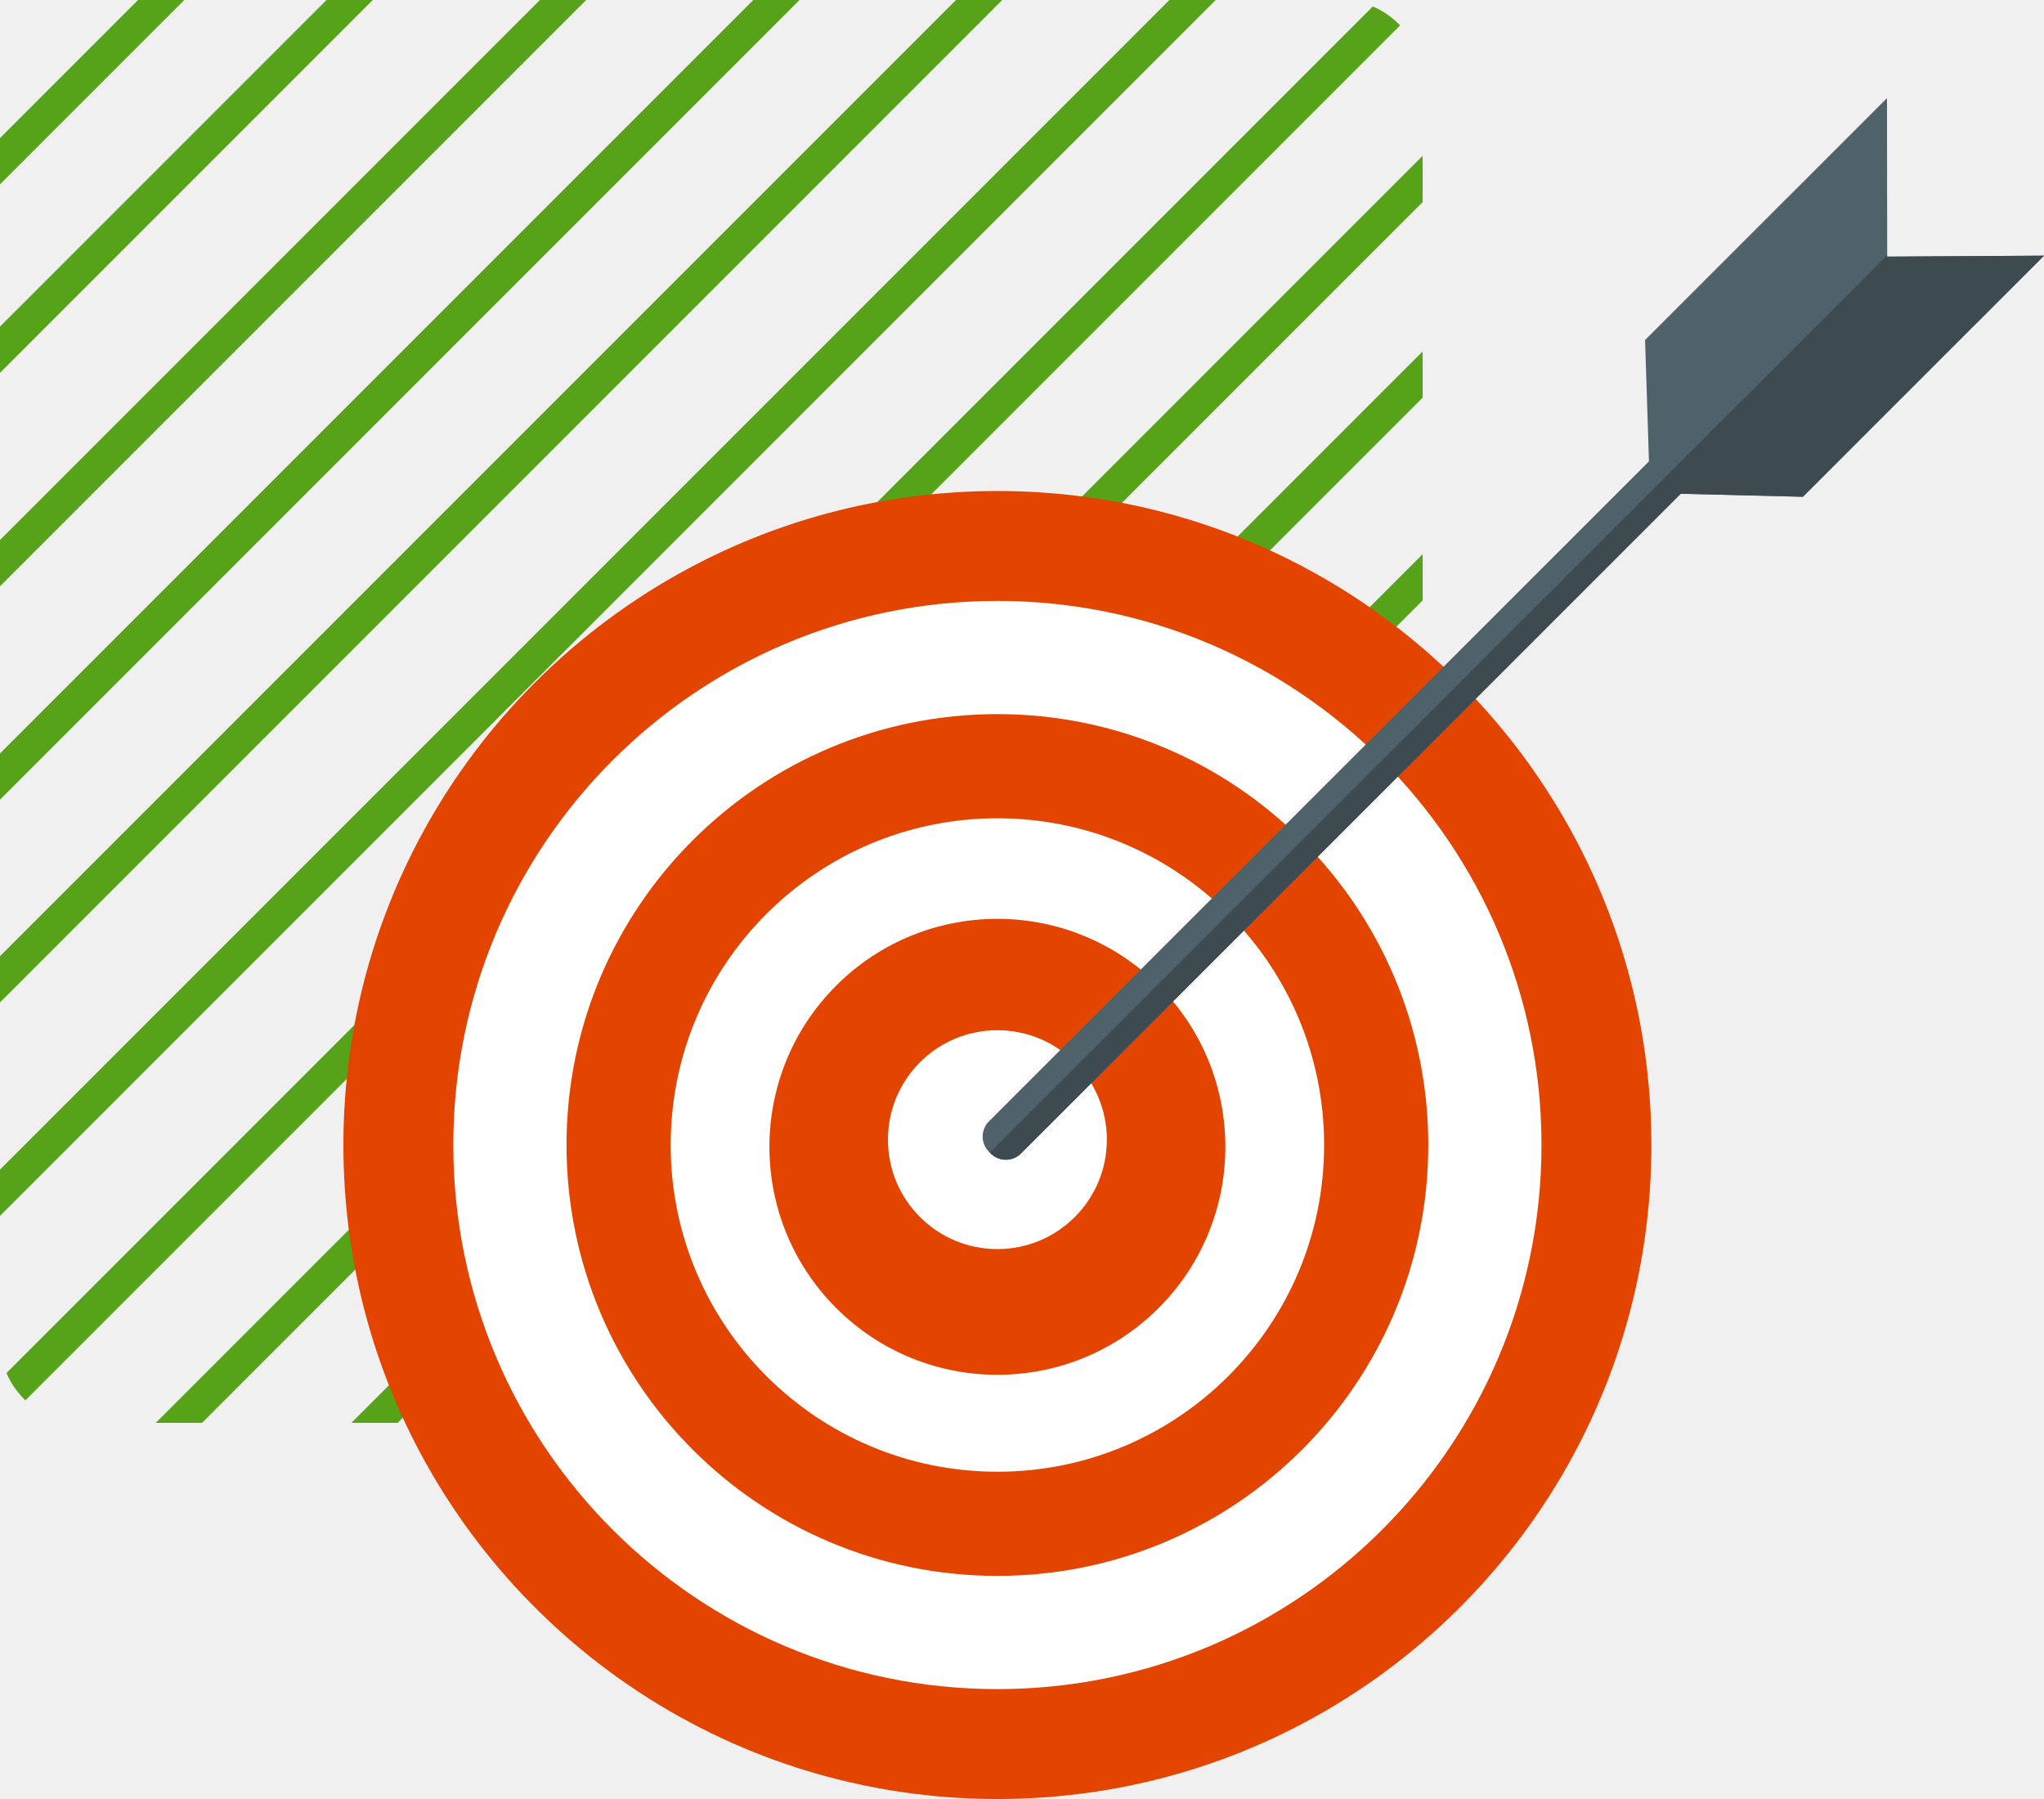
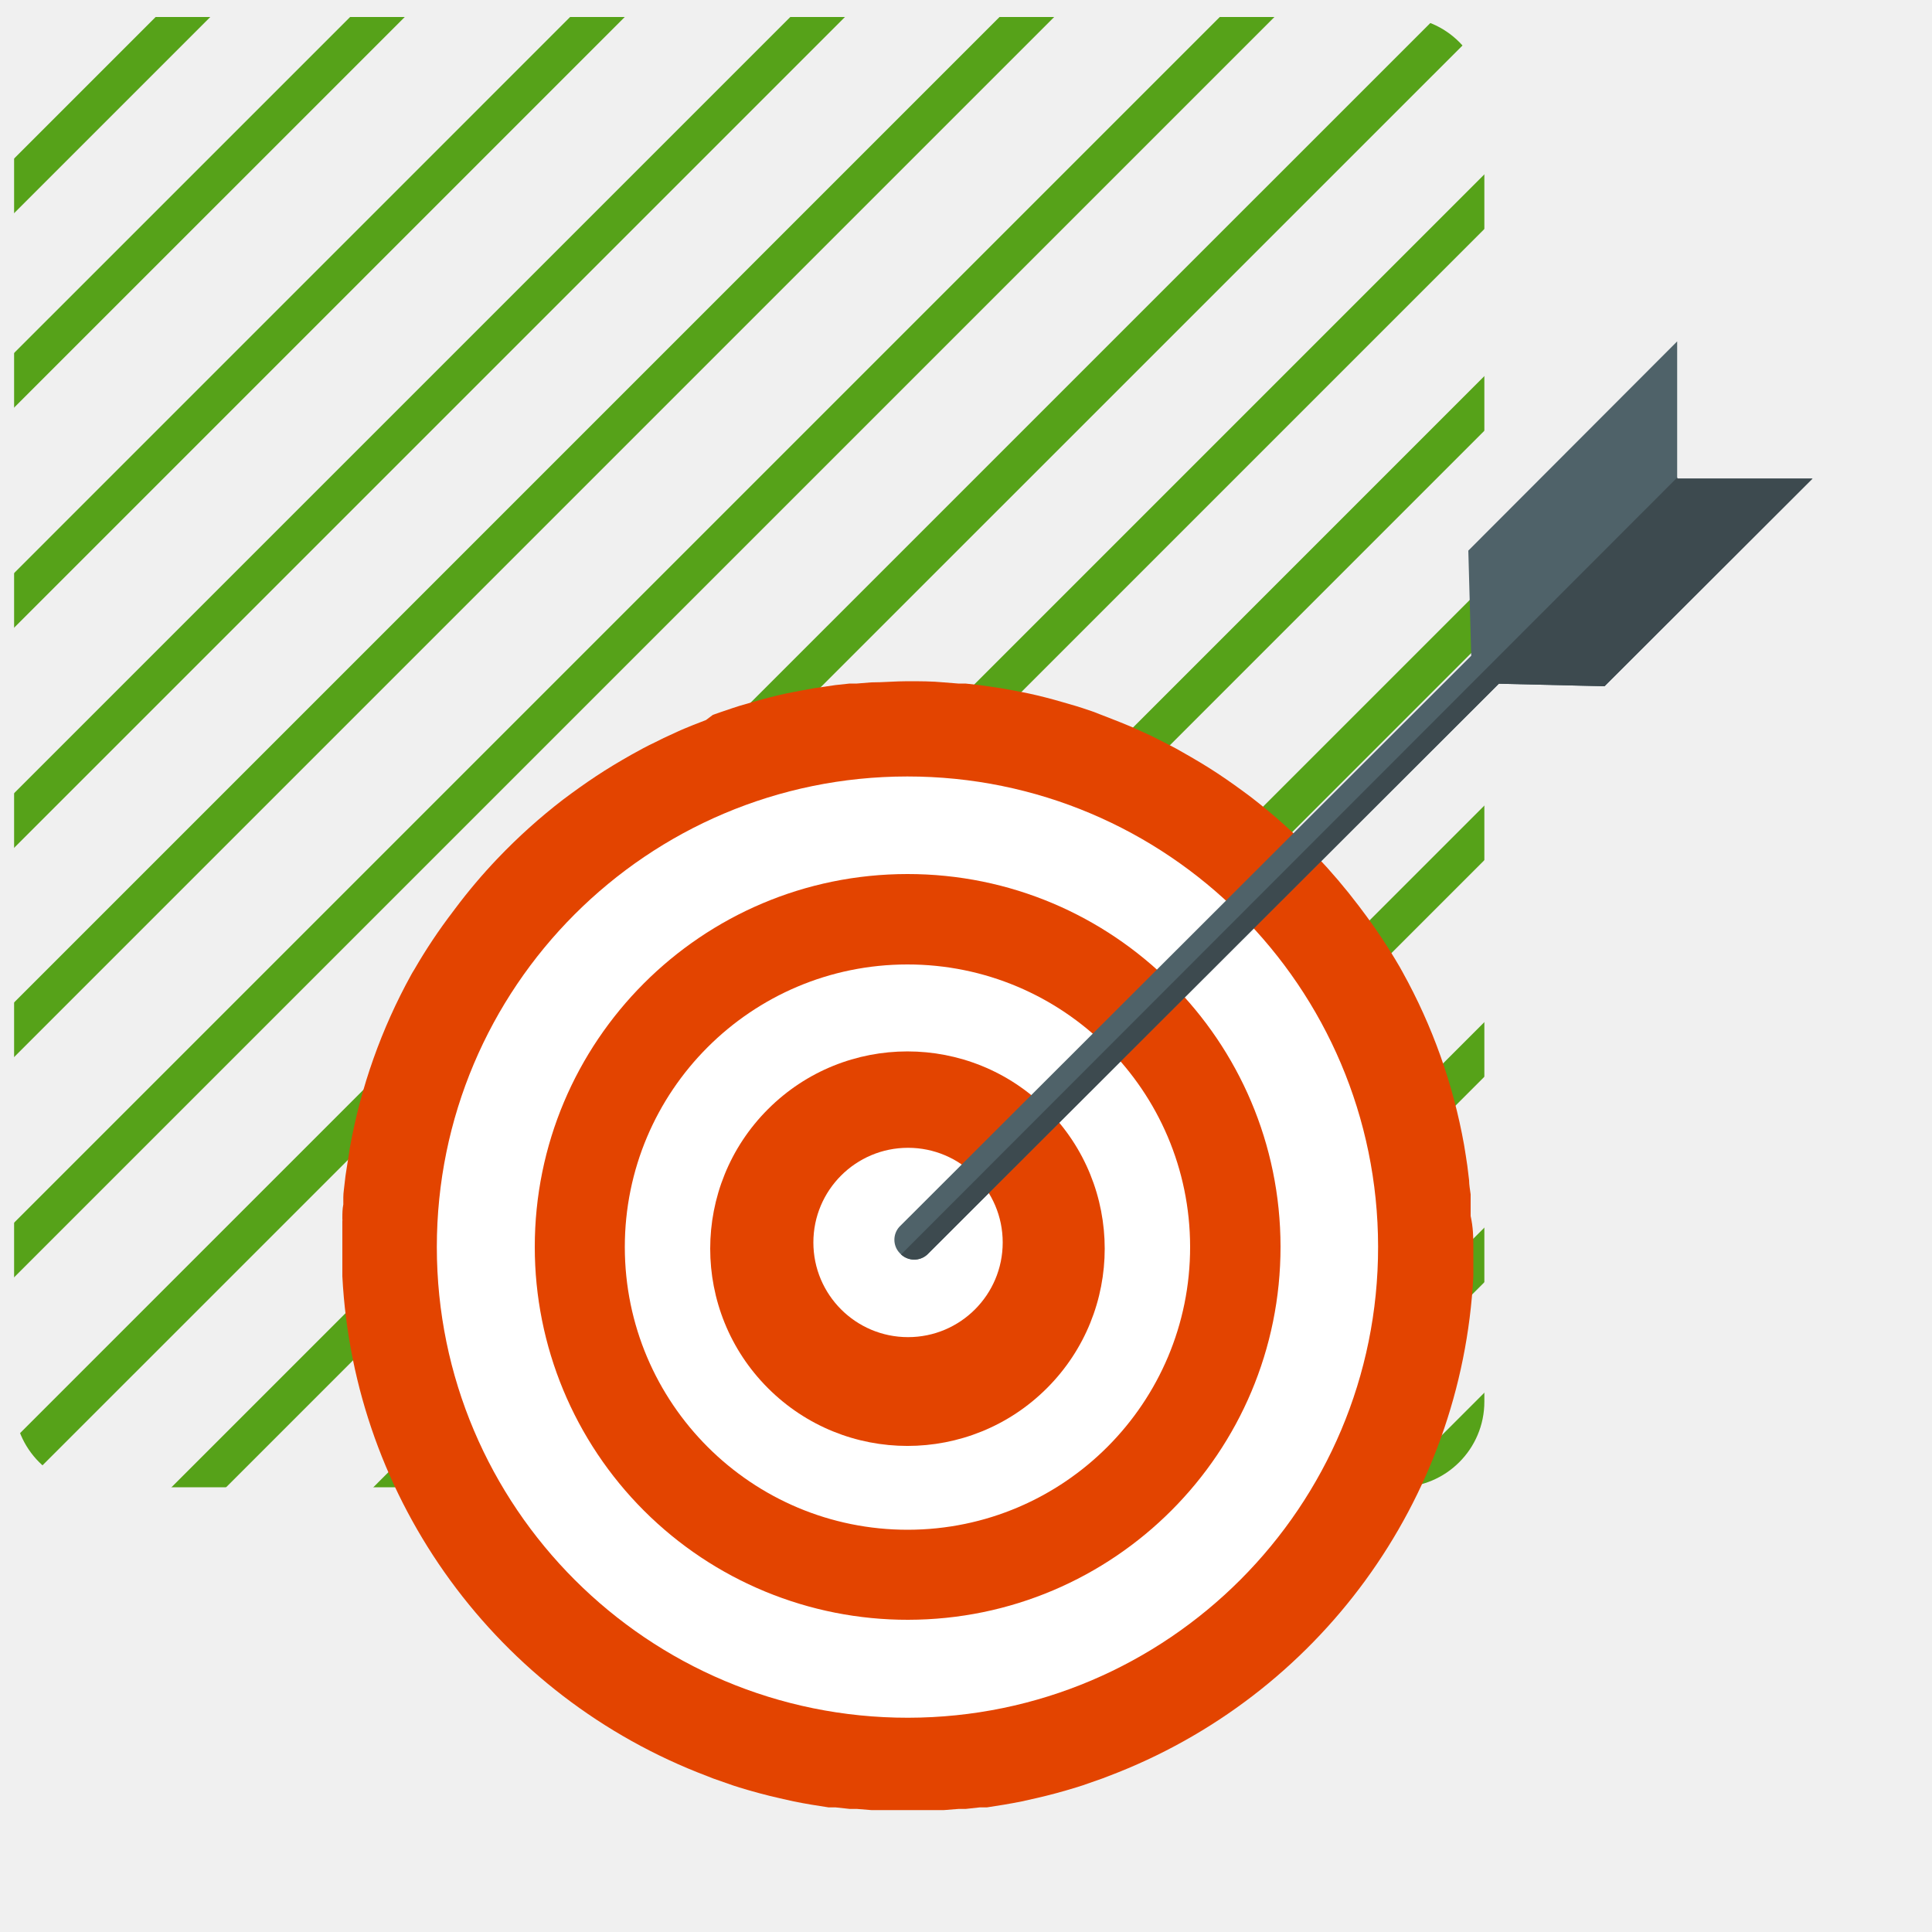
- <svg xmlns="http://www.w3.org/2000/svg" width="125" height="110" viewBox="0 0 125 110" fill="none">
-   <mask id="mask0" style="mask-type:alpha" maskUnits="userSpaceOnUse" x="0" y="0" width="87" height="87">
-     <rect x="0.5" y="0.5" width="86" height="86" rx="4.5" fill="white" stroke="white" />
-   </mask>
-   <g mask="url(#mask0)">
-     <line x1="-19.793" y1="79.672" x2="76.409" y2="-16.53" stroke="#56A219" stroke-width="2" stroke-linecap="round" />
-     <line x1="11.527" y1="110.774" x2="107.729" y2="14.572" stroke="#56A219" stroke-width="2" stroke-linecap="round" />
-     <line x1="-44.152" y1="54.007" x2="52.049" y2="-42.195" stroke="#56A219" stroke-width="2" stroke-linecap="round" />
-     <line x1="-38.497" y1="59.879" x2="57.705" y2="-36.322" stroke="#56A219" stroke-width="2" stroke-linecap="round" />
-     <line x1="-12.832" y1="85.762" x2="83.37" y2="-10.44" stroke="#56A219" stroke-width="2" stroke-linecap="round" />
-     <line x1="18.487" y1="116.864" x2="114.689" y2="20.663" stroke="#56A219" stroke-width="2" stroke-linecap="round" />
-     <line x1="-32.843" y1="67.274" x2="63.359" y2="-28.927" stroke="#56A219" stroke-width="2" stroke-linecap="round" />
-     <line x1="-5.22" y1="90.982" x2="90.982" y2="-5.22" stroke="#56A219" stroke-width="2" stroke-linecap="round" />
-     <line x1="26.1" y1="122.084" x2="122.301" y2="25.883" stroke="#56A219" stroke-width="2" stroke-linecap="round" />
-     <line x1="-25.447" y1="72.929" x2="70.754" y2="-23.273" stroke="#56A219" stroke-width="2" stroke-linecap="round" />
-     <line x1="5.872" y1="104.032" x2="102.074" y2="7.83" stroke="#56A219" stroke-width="2" stroke-linecap="round" />
-     <line x1="0.652" y1="97.289" x2="96.854" y2="1.088" stroke="#56A219" stroke-width="2" stroke-linecap="round" />
-     <line x1="31.973" y1="128.392" x2="128.174" y2="32.19" stroke="#56A219" stroke-width="2" stroke-linecap="round" />
-     <line x1="38.28" y1="131.872" x2="134.482" y2="35.67" stroke="#56A219" stroke-width="2" stroke-linecap="round" />
+ <svg xmlns="http://www.w3.org/2000/svg" id="Layer_1" data-name="Layer 1" viewBox="0 0 100 100">
+   <defs>
+     <style>.cls-1,.cls-5{fill:#fff;}.cls-1{stroke:#fff;}.cls-2{mask:url(#mask);}.cls-3{fill:none;stroke:#56a219;stroke-linecap:round;stroke-width:2px;}.cls-4{fill:#e34400;}.cls-6{fill:#4f6269;}.cls-7{fill:#3d4a4f;}</style>
+     <mask id="mask" x="-38.76" y="-36.9" width="158" height="154.01" maskUnits="userSpaceOnUse">
+       <g id="mask0_1120:940" data-name="mask0 1120:940">
+         <rect class="cls-1" x="1.23" y="1.38" width="75.1" height="75.1" rx="3.93" />
+       </g>
+     </mask>
+   </defs>
+   <g class="cls-2">
+     <line class="cls-3" x1="-16.49" y1="70.52" x2="67.52" y2="-13.49" />
+     <line class="cls-3" x1="10.86" y1="97.68" x2="94.87" y2="13.67" />
+     <line class="cls-3" x1="-37.76" y1="48.11" x2="46.25" y2="-35.9" />
+     <line class="cls-3" x1="-32.83" y1="53.24" x2="51.19" y2="-30.77" />
+     <line class="cls-3" x1="-10.41" y1="75.84" x2="73.6" y2="-8.17" />
+     <line class="cls-3" x1="16.94" y1="103" x2="100.95" y2="18.99" />
+     <line class="cls-3" x1="-27.89" y1="59.7" x2="56.12" y2="-24.32" />
+     <line class="cls-3" x1="-3.77" y1="80.4" x2="80.25" y2="-3.61" />
+     <line class="cls-3" x1="23.59" y1="107.56" x2="107.6" y2="23.55" />
+     <line class="cls-3" x1="-21.43" y1="64.63" x2="62.58" y2="-19.38" />
+     <line class="cls-3" x1="5.92" y1="91.8" x2="89.93" y2="7.78" />
+     <line class="cls-3" x1="1.36" y1="85.91" x2="85.37" y2="1.9" />
+     <line class="cls-3" x1="28.71" y1="113.07" x2="112.73" y2="29.06" />
+     <line class="cls-3" x1="34.22" y1="116.11" x2="118.23" y2="32.1" />
  </g>
-   <path d="M100.99 70.011C100.99 70.184 100.989 70.356 100.988 70.528C100.98 71.044 100.965 71.558 100.938 72.069C100.118 88.256 89.67 101.904 75.205 107.403C75.053 107.461 74.9 107.518 74.747 107.574C74.288 107.742 73.824 107.902 73.357 108.054C73.201 108.104 73.045 108.154 72.888 108.202C71.949 108.495 70.995 108.753 70.028 108.976C69.705 109.051 69.381 109.121 69.056 109.188C68.242 109.355 67.419 109.496 66.588 109.612C66.422 109.636 66.256 109.657 66.089 109.679C65.755 109.721 65.421 109.76 65.084 109.794C64.916 109.811 64.748 109.827 64.579 109.842C64.242 109.873 63.904 109.898 63.564 109.92C62.715 109.973 61.858 110.001 60.995 110.001C60.132 110.001 59.276 109.973 58.427 109.92C58.087 109.898 57.748 109.873 57.411 109.842C57.243 109.827 57.074 109.811 56.906 109.794C56.57 109.76 56.235 109.721 55.902 109.679C55.735 109.658 55.568 109.636 55.402 109.612C54.571 109.496 53.748 109.355 52.935 109.188C52.609 109.121 52.286 109.051 51.963 108.976C50.996 108.753 50.041 108.495 49.102 108.202C48.945 108.154 48.789 108.104 48.634 108.054C48.166 107.902 47.703 107.742 47.243 107.574C47.091 107.518 46.938 107.461 46.786 107.403C32.321 101.904 21.873 88.257 21.052 72.069C21.031 71.644 21.016 71.216 21.008 70.788C21.006 70.701 21.005 70.614 21.004 70.527C21.003 70.464 21.002 70.402 21.001 70.338C21 70.229 21 70.12 21 70.011C21 69.536 21.008 69.063 21.025 68.592C21.03 68.444 21.036 68.296 21.043 68.147C21.046 68.082 21.049 68.018 21.052 67.953C21.069 67.612 21.091 67.273 21.116 66.934C21.129 66.765 21.143 66.596 21.158 66.427C21.189 66.09 21.222 65.754 21.26 65.419C21.299 65.084 21.341 64.751 21.388 64.418C21.457 63.92 21.536 63.425 21.625 62.932C22.403 58.575 23.888 54.462 25.956 50.717C26.024 50.592 26.094 50.468 26.164 50.345C26.981 48.9 27.886 47.512 28.871 46.186C28.927 46.111 28.983 46.037 29.038 45.962C29.97 44.728 30.97 43.549 32.034 42.432C32.041 42.425 32.048 42.417 32.055 42.41C33.487 40.91 35.034 39.521 36.682 38.257C37.445 37.673 38.229 37.115 39.034 36.585C39.839 36.056 40.664 35.554 41.507 35.083C41.788 34.925 42.072 34.772 42.357 34.621C42.642 34.47 42.93 34.323 43.22 34.179C43.411 34.084 43.603 33.991 43.796 33.9C44.142 33.734 44.491 33.574 44.843 33.419C44.933 33.379 45.024 33.339 45.114 33.3C45.367 33.19 45.621 33.083 45.877 32.978C46.178 32.855 46.481 32.736 46.785 32.62C46.938 32.562 47.09 32.505 47.243 32.449C47.436 32.379 47.629 32.31 47.823 32.243C48.092 32.149 48.362 32.057 48.633 31.969C48.789 31.919 48.945 31.869 49.101 31.82C49.415 31.723 49.729 31.63 50.045 31.54C50.837 31.316 51.638 31.114 52.447 30.938C52.772 30.867 53.097 30.801 53.424 30.738C53.751 30.675 54.079 30.617 54.409 30.562C54.903 30.48 55.4 30.407 55.901 30.344C56.235 30.302 56.57 30.263 56.906 30.229C57.074 30.212 57.242 30.196 57.411 30.181C57.748 30.151 58.087 30.125 58.426 30.104C59.276 30.05 60.132 30.023 60.995 30.023C61.858 30.023 62.714 30.05 63.563 30.104C63.903 30.125 64.242 30.151 64.579 30.181C64.748 30.196 64.916 30.212 65.084 30.229C65.42 30.263 65.755 30.302 66.089 30.344C66.589 30.407 67.087 30.48 67.581 30.562C67.911 30.617 68.239 30.675 68.566 30.738C68.893 30.801 69.219 30.867 69.543 30.938C70.353 31.114 71.153 31.316 71.944 31.54C72.261 31.63 72.576 31.723 72.888 31.82C73.045 31.869 73.201 31.919 73.357 31.969C73.628 32.057 73.898 32.149 74.167 32.243C74.361 32.31 74.554 32.379 74.747 32.449C74.9 32.505 75.053 32.562 75.205 32.62C75.51 32.736 75.812 32.855 76.113 32.978C76.369 33.083 76.623 33.19 76.876 33.3C76.966 33.339 77.057 33.378 77.147 33.419C77.498 33.574 77.847 33.734 78.194 33.9C78.387 33.991 78.579 34.085 78.77 34.179C79.06 34.323 79.347 34.47 79.633 34.621C79.918 34.772 80.201 34.925 80.483 35.083C81.327 35.554 82.151 36.055 82.956 36.585C83.761 37.115 84.545 37.673 85.308 38.257C86.956 39.521 88.503 40.91 89.935 42.41C89.942 42.417 89.949 42.425 89.956 42.432C91.02 43.549 92.02 44.728 92.951 45.962C93.007 46.037 93.063 46.111 93.119 46.186C94.104 47.512 95.008 48.9 95.826 50.345C95.896 50.468 95.965 50.592 96.034 50.717C98.102 54.463 99.587 58.575 100.366 62.932C100.453 63.425 100.533 63.92 100.603 64.418C100.649 64.751 100.691 65.084 100.73 65.419C100.768 65.754 100.802 66.09 100.832 66.427C100.847 66.596 100.861 66.765 100.874 66.934C100.899 67.273 100.921 67.612 100.938 67.953C100.973 68.635 100.99 69.321 100.99 70.011Z" fill="#E34400" />
-   <path d="M60.995 103.28C79.371 103.28 94.269 88.385 94.269 70.011C94.269 51.638 79.371 36.743 60.995 36.743C42.618 36.743 27.721 51.638 27.721 70.011C27.721 88.385 42.618 103.28 60.995 103.28Z" fill="white" />
-   <path d="M60.995 96.358C75.548 96.358 87.346 84.562 87.346 70.011C87.346 55.461 75.548 43.665 60.995 43.665C46.442 43.665 34.645 55.461 34.645 70.011C34.645 84.562 46.442 96.358 60.995 96.358Z" fill="#E34400" />
-   <path d="M60.995 89.989C72.03 89.989 80.976 81.045 80.976 70.011C80.976 58.978 72.03 50.034 60.995 50.034C49.96 50.034 41.015 58.978 41.015 70.011C41.015 81.045 49.96 89.989 60.995 89.989Z" fill="white" />
-   <path d="M70.854 79.98C76.298 74.536 76.298 65.71 70.854 60.266C65.409 54.822 56.581 54.822 51.137 60.266C45.692 65.71 45.692 74.536 51.137 79.98C56.581 85.424 65.409 85.424 70.854 79.98Z" fill="#E34400" />
-   <path d="M60.995 76.376C64.692 76.376 67.689 73.38 67.689 69.684C67.689 65.988 64.692 62.992 60.995 62.992C57.299 62.992 54.302 65.988 54.302 69.684C54.302 73.38 57.299 76.376 60.995 76.376Z" fill="white" />
-   <path d="M115.398 6L115.411 15.692L125 15.634L110.257 30.375L102.785 30.191L62.441 70.529C61.93 71.039 61.094 71.039 60.584 70.529L60.478 70.423C59.967 69.912 59.967 69.077 60.478 68.566L100.842 28.209L100.604 20.791L115.398 6Z" fill="#4F6269" />
-   <path d="M115.411 15.692L125 15.634L110.257 30.375L102.785 30.191L62.44 70.529C61.929 71.04 61.094 71.04 60.583 70.529L60.53 70.476L115.411 15.604V15.692Z" fill="#3D4A4F" />
+   <path class="cls-4" d="M76.26,64.55v.38c0,.38,0,.75,0,1.13A29.29,29.29,0,0,1,57.38,91.93l-.34.13-1,.35-.35.11c-.68.21-1.38.4-2.09.56l-.71.16c-.6.12-1.2.22-1.81.31l-.37,0-.73.08-.37,0-.75.06c-.62,0-1.24,0-1.88,0s-1.26,0-1.88,0l-.74-.06-.37,0-.74-.08-.36,0c-.61-.09-1.21-.19-1.81-.31l-.71-.16c-.71-.16-1.41-.35-2.1-.56l-.34-.11-1-.35-.33-.13A29.28,29.28,0,0,1,17.72,66.06c0-.32,0-.63,0-.94v-.57c0-.35,0-.7,0-1,0-.11,0-.22,0-.33a.61.61,0,0,0,0-.14c0-.25,0-.5.05-.74l0-.38c0-.24.05-.49.07-.73s.06-.49.1-.74.11-.72.17-1.09a29.13,29.13,0,0,1,3.17-8.94c.05-.09.1-.18.16-.27a27.92,27.92,0,0,1,2-3l.12-.16a28.54,28.54,0,0,1,2.19-2.59h0a29.74,29.74,0,0,1,3.39-3.05c.56-.42,1.13-.83,1.72-1.22s1.19-.75,1.81-1.1l.62-.34c.21-.11.42-.22.64-.32l.42-.21.76-.35.2-.09.56-.23.67-.26L36.9,37l.43-.15.59-.2.34-.11.69-.2c.58-.17,1.17-.32,1.76-.45l.72-.14.72-.13,1.09-.16.74-.08.37,0,.74-.06c.62,0,1.25-.06,1.88-.06s1.26,0,1.88.06l.75.06.37,0,.73.08,1.1.16.72.13.71.14c.6.13,1.18.28,1.76.45l.69.2.35.11.59.2L57,37l.34.13.66.26.56.23.2.09.77.35.42.21.63.32c.21.11.42.22.62.34.62.35,1.23.71,1.82,1.1s1.16.8,1.72,1.22a29.74,29.74,0,0,1,3.39,3.05h0a30.37,30.37,0,0,1,2.2,2.59l.12.16a29.48,29.48,0,0,1,2,3l.15.27a28.89,28.89,0,0,1,3.18,8.94c.06.37.12.73.17,1.09l.09.74c0,.24.05.49.08.73l0,.38c0,.24,0,.49,0,.74C76.25,63.54,76.26,64,76.26,64.55Z" />
+   <path class="cls-5" d="M47,88.91A24.36,24.36,0,1,0,22.61,64.55,24.37,24.37,0,0,0,47,88.91Z" />
+   <path class="cls-4" d="M47,83.84A19.3,19.3,0,1,0,27.68,64.55,19.29,19.29,0,0,0,47,83.84Z" />
+   <path class="cls-5" d="M47,79.18A14.63,14.63,0,1,0,32.34,64.55,14.64,14.64,0,0,0,47,79.18Z" />
+   <path class="cls-4" d="M54.19,71.85a10.21,10.21,0,1,0-14.44,0A10.21,10.21,0,0,0,54.19,71.85Z" />
+   <path class="cls-5" d="M47,69.21a4.9,4.9,0,1,0-4.9-4.9A4.9,4.9,0,0,0,47,69.21Z" />
+   <path class="cls-6" d="M86.81,17.67v7.1l7,0L83.05,35.52l-5.47-.13L48,64.93a1,1,0,0,1-1.36,0l-.08-.08a1,1,0,0,1,0-1.36L76.15,33.94,76,28.5Z" />
+   <path class="cls-7" d="M86.82,24.77l7,0L83.05,35.52l-5.47-.13L48,64.93a1,1,0,0,1-1.36,0l0,0L86.82,24.71Z" />
</svg>
